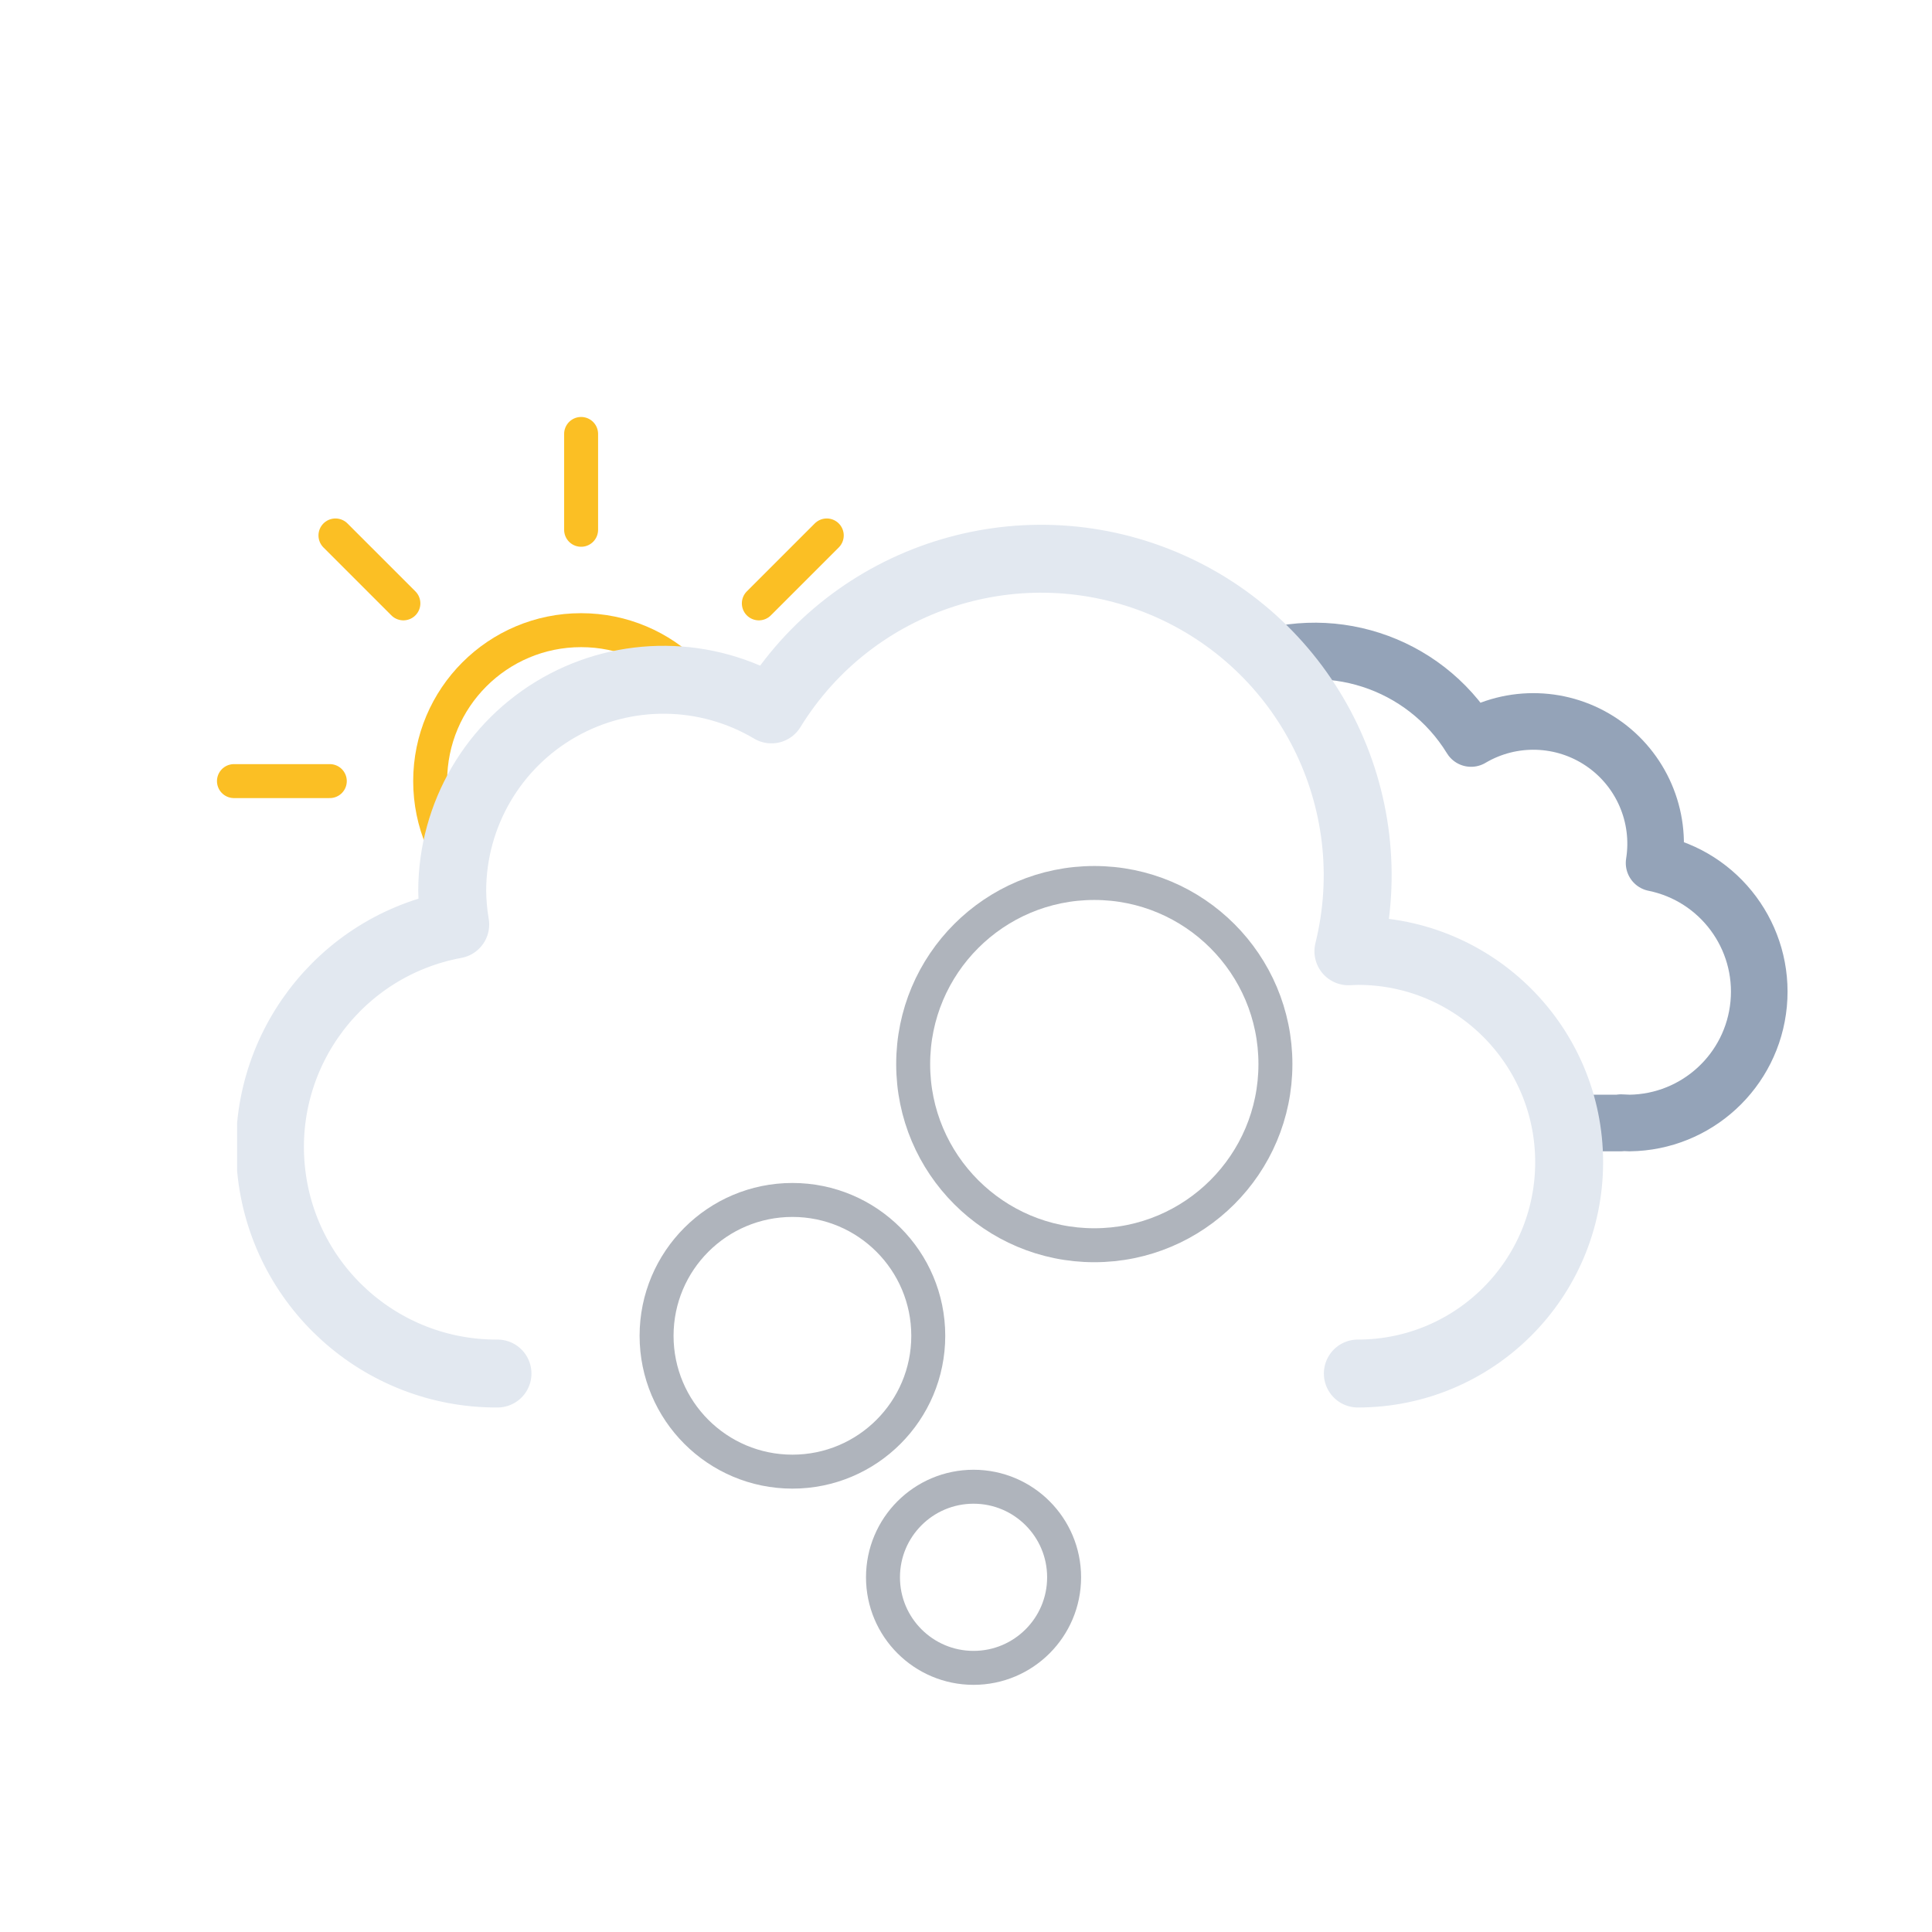
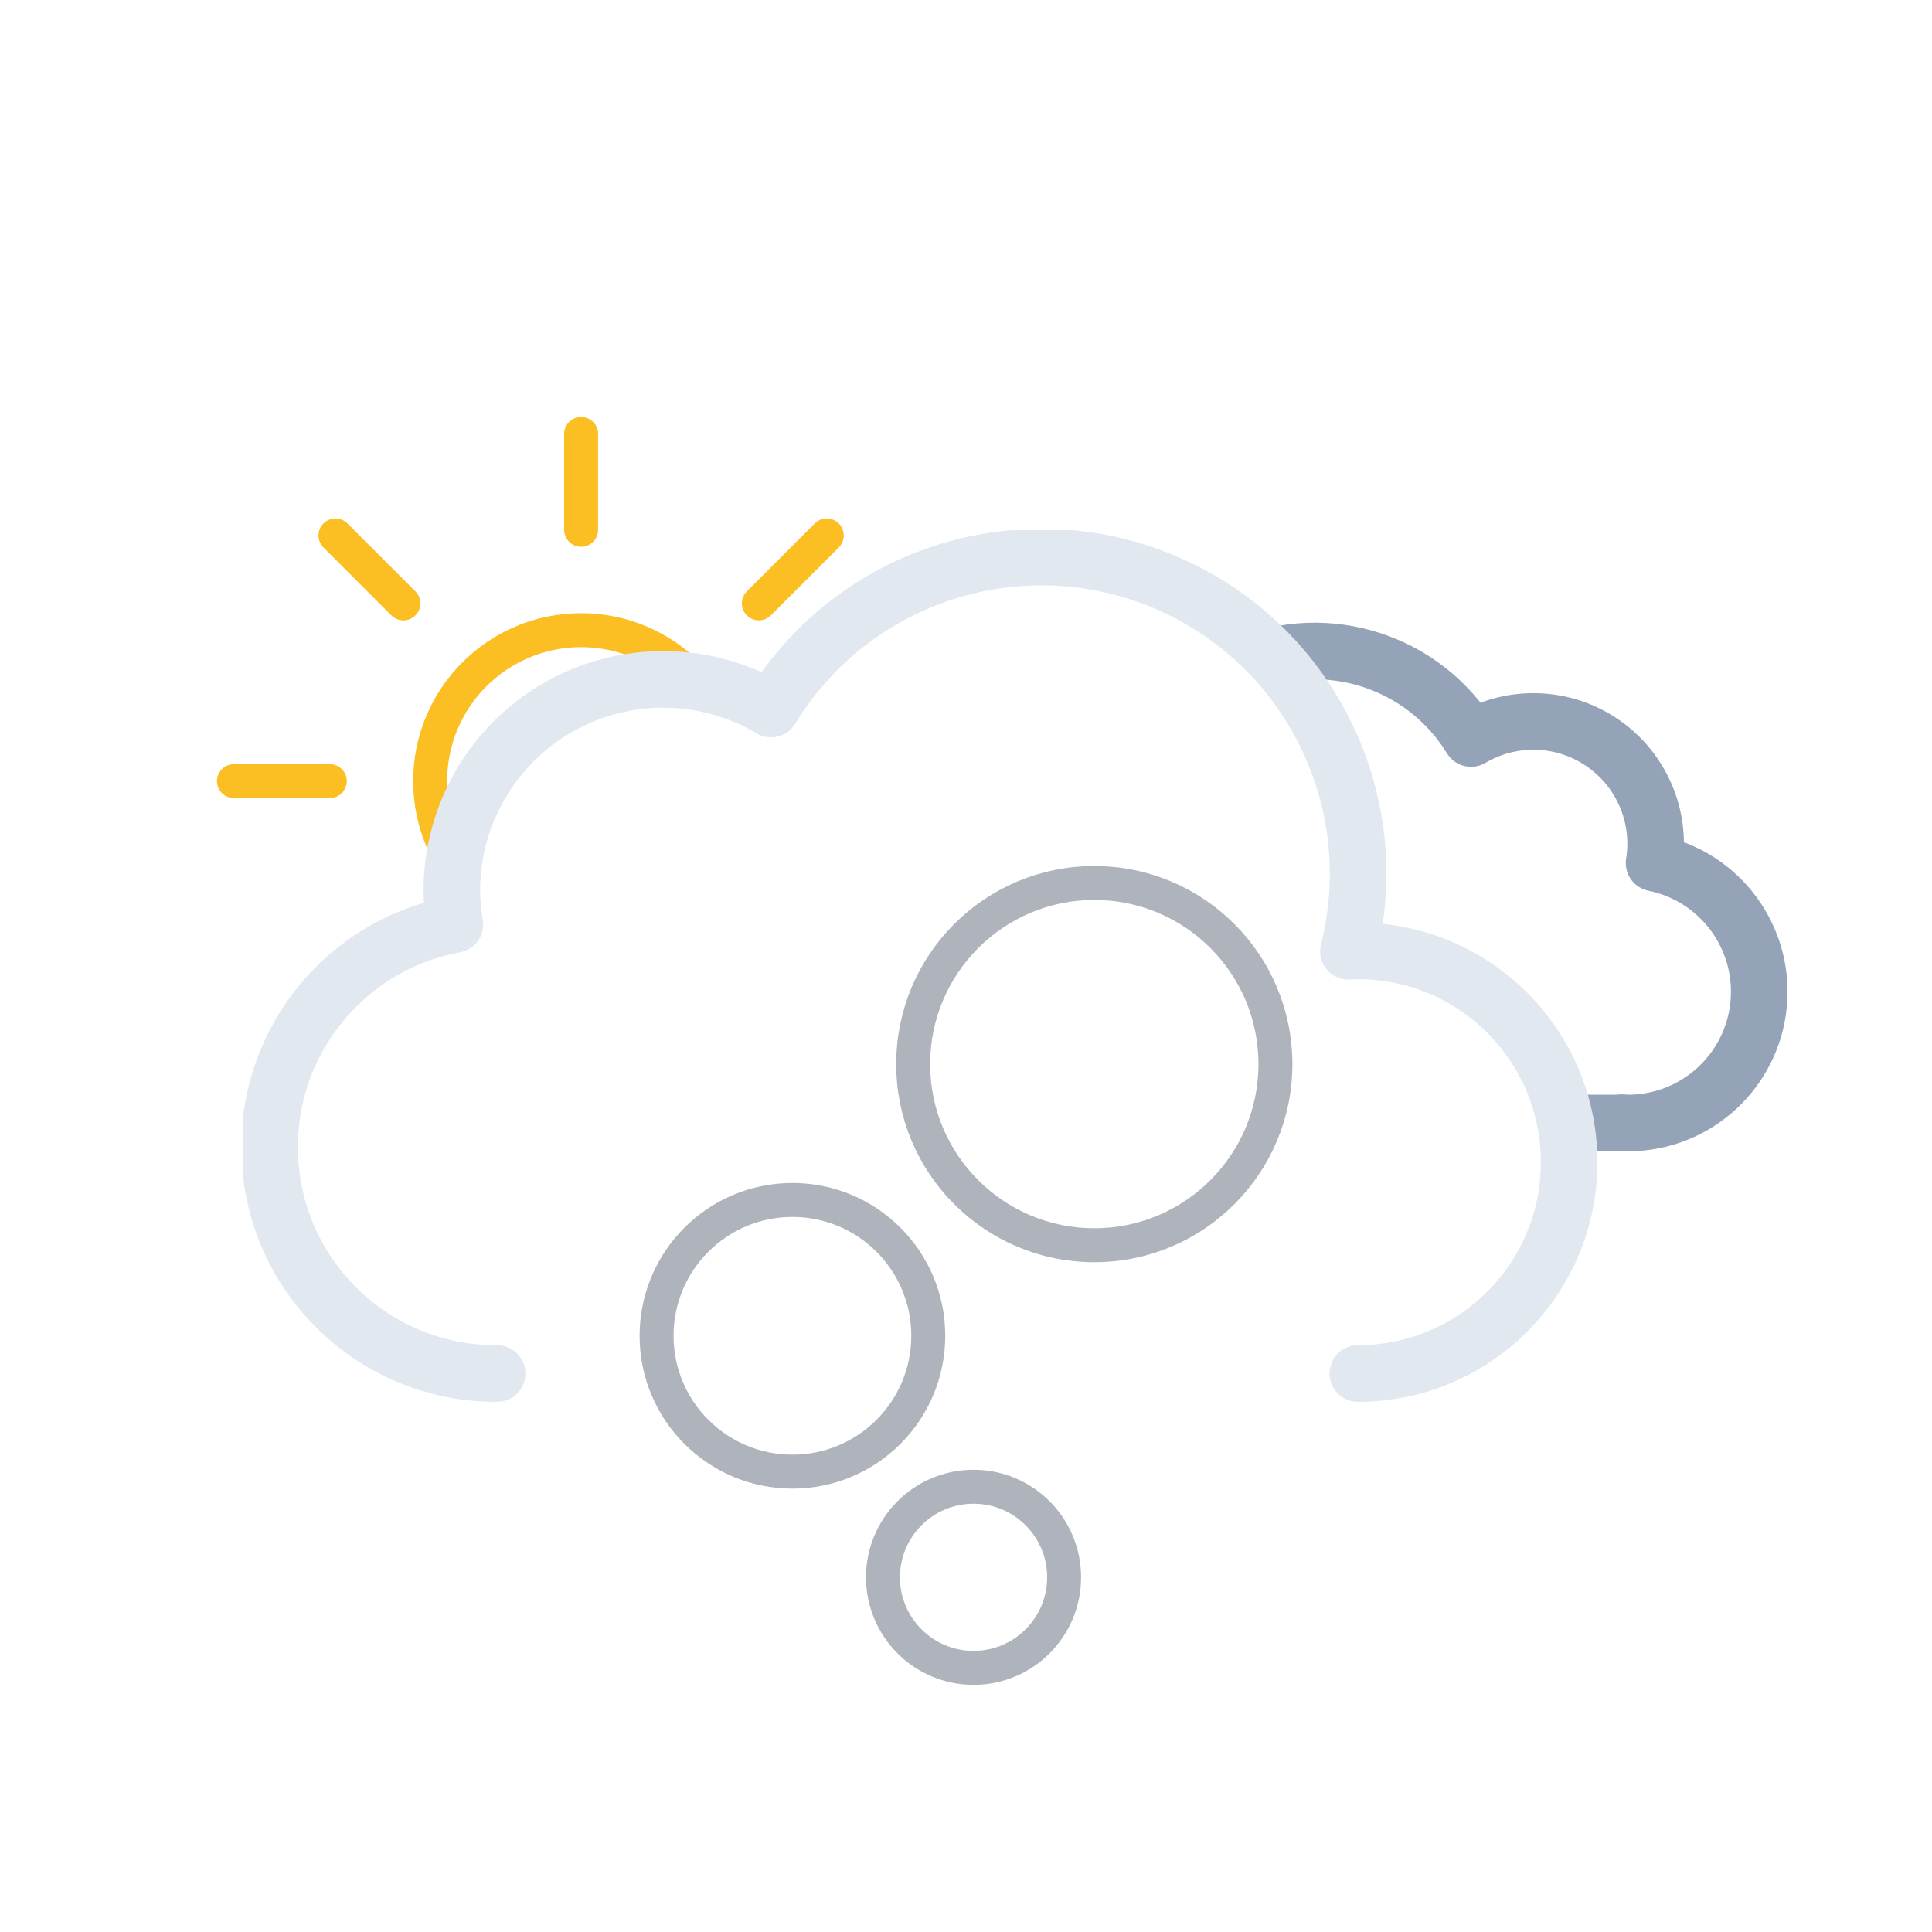
<svg xmlns="http://www.w3.org/2000/svg" xmlns:xlink="http://www.w3.org/1999/xlink" viewBox="0 0 512 512">
  <defs>
    <symbol id="e" viewBox="0 0 193 193">
      <circle cx="96.5" cy="96.5" r="40" fill="none" stroke="#fbbf24" stroke-miterlimit="10" stroke-width="9" />
      <path fill="none" stroke="#fbbf24" stroke-linecap="round" stroke-miterlimit="10" stroke-width="9" d="M96.5 29.9V4.5m0 184v-25.4m47.1-113.7 18-18M31.4 161.6l18-18m0-94.2-18-18m130.2 130.2-18-18M4.5 96.5h25.4m158.6 0h-25.4" />
    </symbol>
    <symbol id="b" viewBox="0 0 214.3 140.1">
      <path fill="none" stroke="#94a3b8" stroke-linejoin="round" stroke-width="15" d="M7.5 100.2a32.4 32.4 0 0032.4 32.4h129.8v-.1l2.3.1a34.8 34.8 0 006.5-68.9 32.4 32.4 0 00-48.5-33 48.6 48.6 0 00-88.6 37.1h-1.5a32.4 32.4 0 00-32.4 32.4Z" />
    </symbol>
-     <symbol id="c" viewBox="0 0 362 234">
-       <path fill="none" stroke="#e2e8f0" stroke-linecap="round" stroke-linejoin="round" stroke-width="18" d="M297 225a56 56 0 000-112l-2.5.1A83.9 83.9 0 00141.6 49 56 56 0 0057 97a56.6 56.6 0 00.8 9A60 60 0 0069 225" />
+     <symbol id="c" viewBox="0 0 359 231">
+       <path fill="none" stroke="#e2e8f0" stroke-linecap="round" stroke-linejoin="round" stroke-width="15" d="M295.5 223.5a56 56 0 000-112l-2.5.1a83.9 83.9 0 00-153-64.2 56 56 0 00-84.6 48.1 56.6 56.6 0 00.8 9 60 60 0 0011.2 119" />
    </symbol>
-     <symbol id="f" viewBox="0 0 449.2 373">
+     <symbol id="f" viewBox="0 0 447.7 371.5">
      <g clip-path="url(#a)">
-         <use xlink:href="#b" width="214.3" height="140.1" transform="translate(197.01 165.01)" />
+         <use xlink:href="#b" width="214.3" height="140.1" transform="translate(195.51 165.01)" />
      </g>
-       <use xlink:href="#c" width="362" height="234" transform="translate(0 139)" />
+       <use xlink:href="#c" width="359" height="231" transform="translate(0 140.5)" />
    </symbol>
-     <symbol id="g" viewBox="0 0 512 373">
+     <symbol id="g" viewBox="0 0 512 371.5">
      <g clip-path="url(#d)">
        <use xlink:href="#e" width="193" height="193" transform="translate(57.5 110.5)" />
      </g>
-       <use xlink:href="#f" width="449.2" height="373" transform="translate(62.84)" />
+       <use xlink:href="#f" width="447.7" height="371.5" transform="translate(64.34)" />
    </symbol>
    <symbol id="h" viewBox="0 0 173 217">
      <circle cx="88.5" cy="188.5" r="24" fill="none" stroke="#afb4bc" stroke-miterlimit="10" stroke-width="9" />
      <circle cx="40.5" cy="124.5" r="36" fill="none" stroke="#afb4bc" stroke-miterlimit="10" stroke-width="9" />
      <circle cx="120.5" cy="52.5" r="48" fill="none" stroke="#afb4bc" stroke-miterlimit="10" stroke-width="9" />
    </symbol>
    <clipPath id="a">
-       <path fill="none" d="M353 308a56 56 0 00-56-56l-2.5.1A83.7 83.7 0 00213 148V0h236.2v308Z" />
+       <path fill="none" d="M351.5 308a56 56 0 00-56-56l-2.5.1A83.7 83.7 0 00211.5 148V0h236.2v308Z" />
    </clipPath>
    <clipPath id="d">
      <path fill="none" d="M276 148a83.8 83.8 0 00-71.4 40 56 56 0 00-84.6 48 56.6 56.6 0 00.8 9A60 60 0 0072 304H0V0h276Z" />
    </clipPath>
  </defs>
-   <use xlink:href="#g" width="512" height="373" />
+   <use xlink:href="#g" width="512" height="371.5" />
  <use xlink:href="#h" width="173" height="217" transform="translate(169.5 229.5)" />
</svg>
